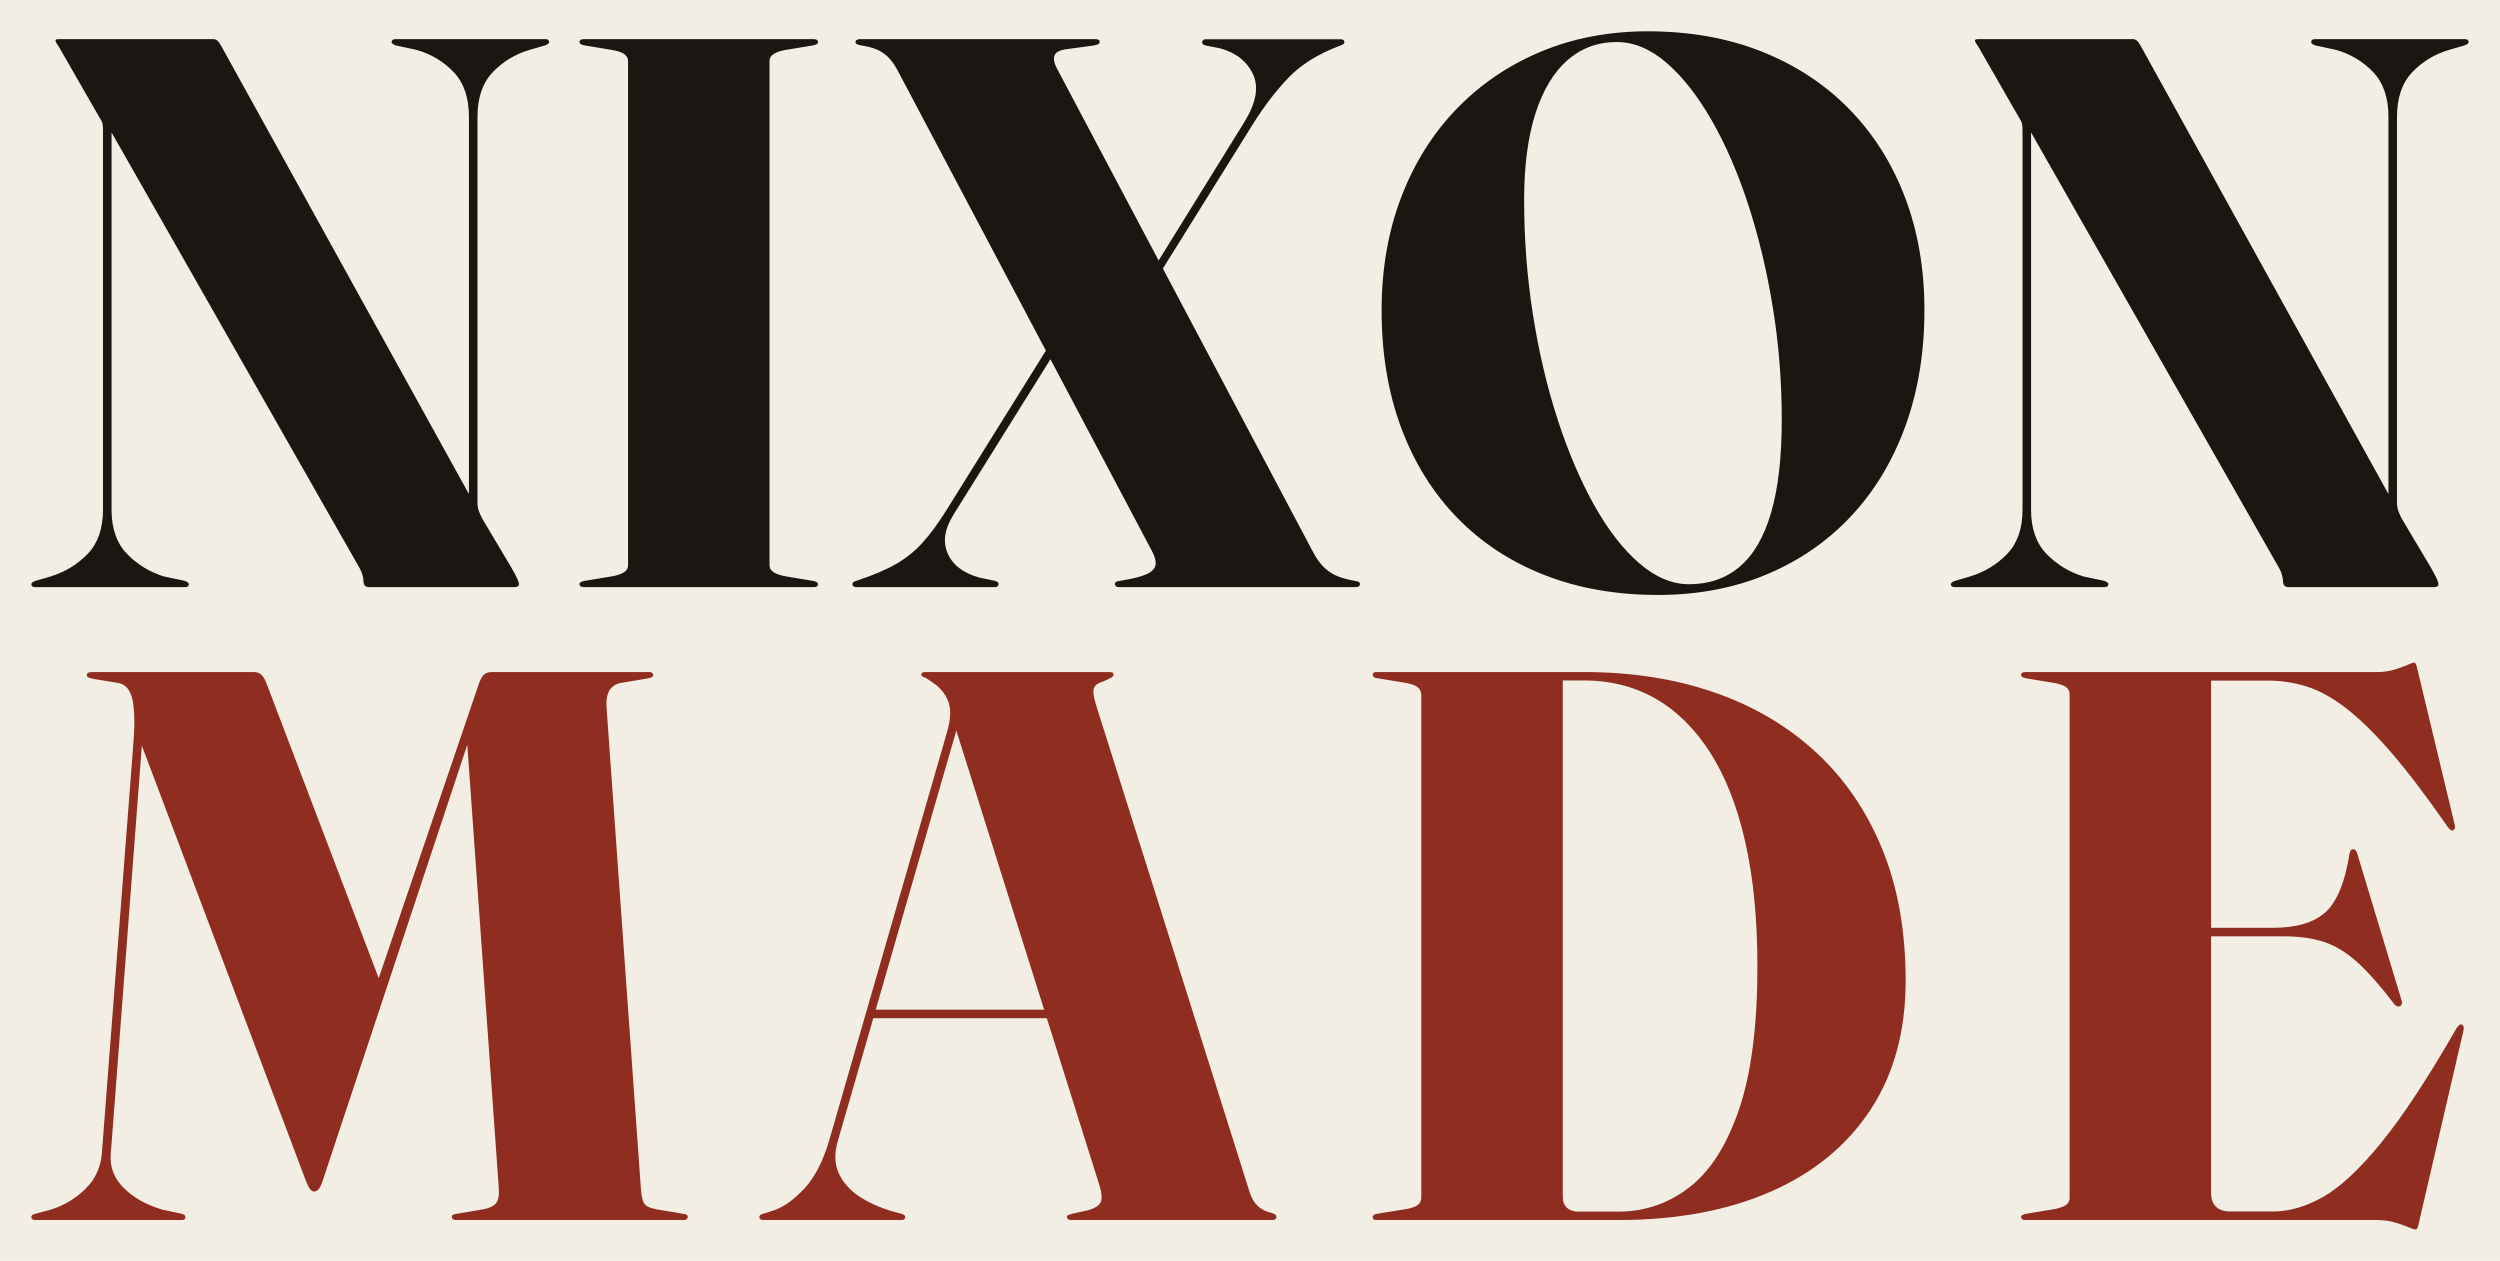
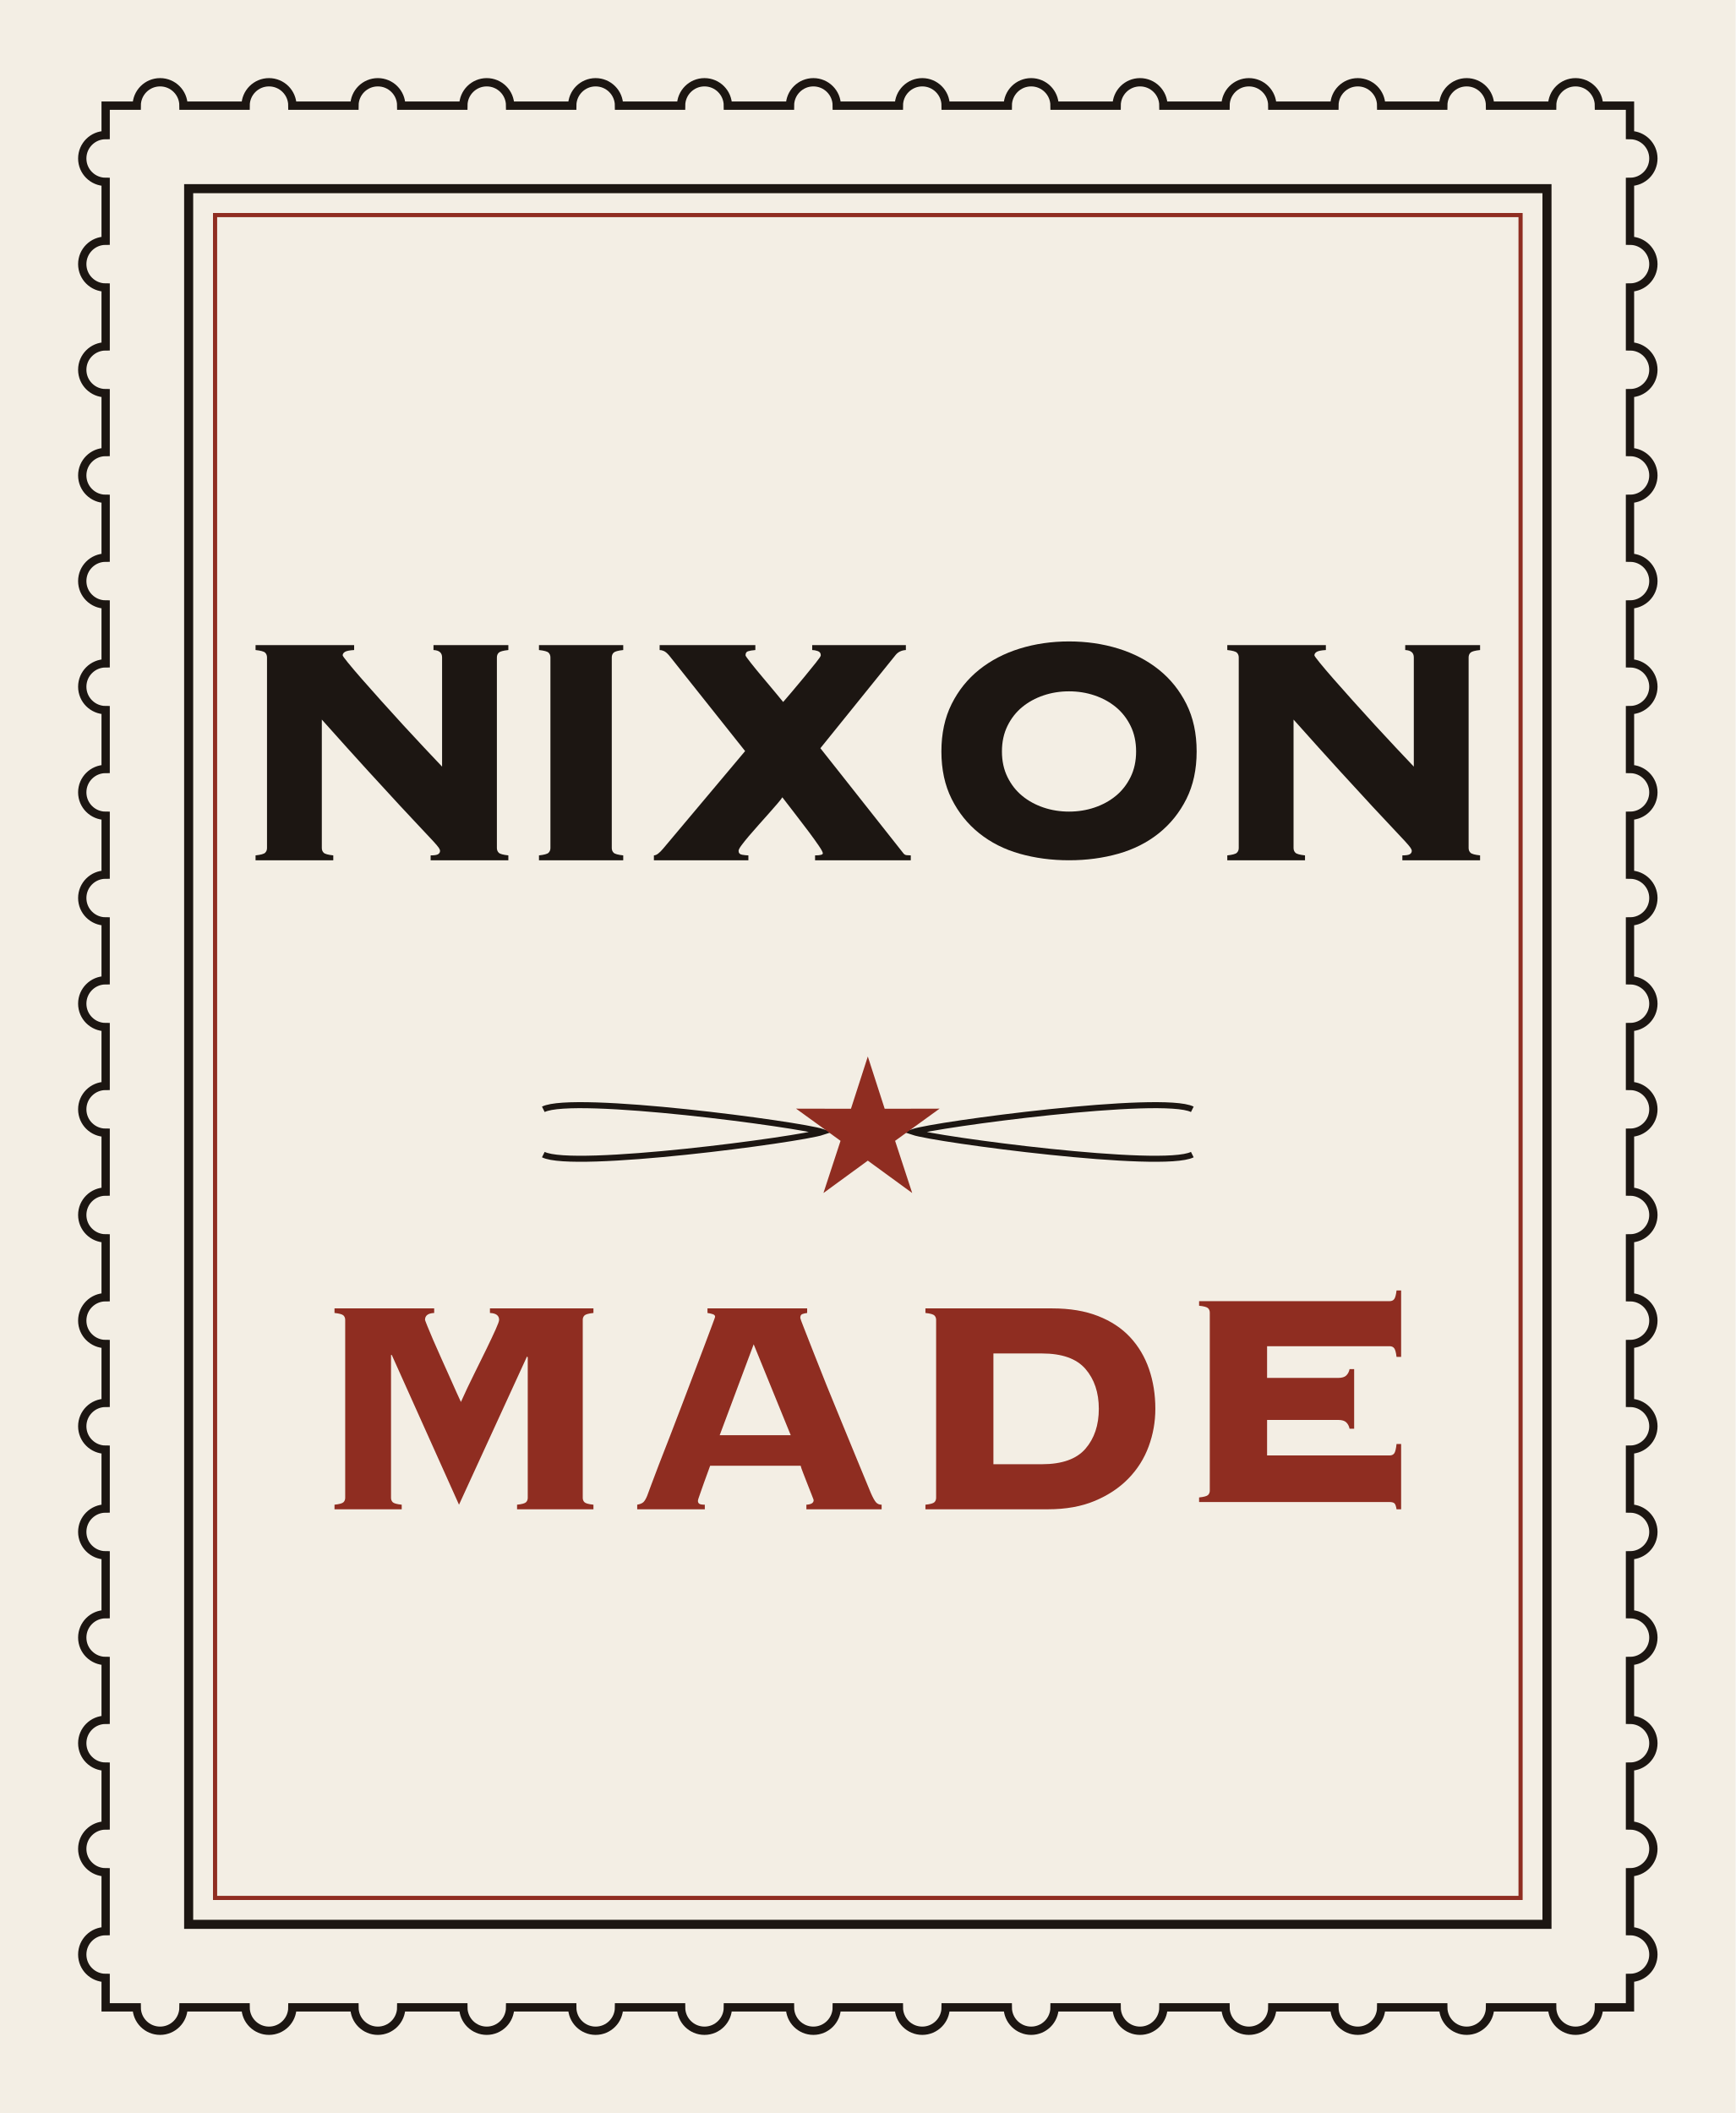
- <svg xmlns="http://www.w3.org/2000/svg" viewBox="0 0 6387.04 3221.12" fill="none" role="img" aria-label="Nixon Made">
+ <svg xmlns="http://www.w3.org/2000/svg" viewBox="0 0 460 560" fill="none" role="img" aria-label="Nixon Made">
  <rect width="100%" height="100%" fill="#f3eee4" />
-   <g transform="translate(59.56 1500.00)" fill="#1c1612">
-     <path d="M423 -7.28Q423 -4.64 420.68 -2.32Q418.36 0.0 413.72 0.0H29.72Q25.08 0.0 22.76 -2.32Q20.44 -4.64 20.44 -7.28Q20.44 -12.38 31.72 -16.2L69.719 -27.24Q125.539 -44.54 164.57 -85.03Q203.6 -125.521 203.6 -198.381V-1165.16Q203.6 -1178.06 202.42 -1184.099Q201.24 -1190.139 192.16 -1204.039L97.6 -1368.68Q93.14 -1377.6 87.63 -1385.25Q82.12 -1392.9 82.12 -1396.36Q82.12 -1398.36 84.03 -1399.18Q85.94 -1400.0 91.4 -1400.0H485.963Q491.503 -1400.0 495.913 -1396.1Q500.323 -1392.2 505.763 -1382.4L1155.961 -206.161L1138.48 -166.44V-1201.619Q1138.48 -1274.659 1099.59 -1315.65Q1060.7 -1356.64 1003.88 -1372.76L952.201 -1383.8Q940.921 -1387.62 940.921 -1392.72Q940.921 -1395.54 943.241 -1397.77Q945.561 -1400.0 950.201 -1400.0H1334.201Q1338.841 -1400.0 1341.161 -1397.77Q1343.481 -1395.54 1343.481 -1392.72Q1343.481 -1387.62 1332.201 -1383.8L1294.202 -1372.76Q1238.561 -1356.64 1199.441 -1315.65Q1160.321 -1274.659 1160.321 -1201.619V-215.801Q1160.321 -203.341 1164.231 -193.291Q1168.141 -183.241 1172.321 -175.241L1246.161 -51.16Q1258.541 -29.58 1262.451 -20.48Q1266.361 -11.38 1266.361 -6.92Q1266.361 -4.28 1263.631 -2.14Q1260.901 0.0 1253.441 0.0H883.478Q869.118 0.0 869.118 -15.28Q869.118 -21.1 866.388 -31.16Q863.658 -41.22 859.478 -48.04L174.08 -1251.84H225.44V-197.561Q225.44 -125.521 264.97 -84.85Q304.501 -44.18 359.321 -27.24L411.72 -16.2Q423 -12.38 423 -7.28Z M1906.402 -56.2Q1906.402 -44.593 1917.412 -37.756Q1928.422 -30.92 1949.162 -27.28L2016.322 -16.2Q2030.522 -13.74 2030.522 -7.641Q2030.522 -4.189 2027.862 -2.095Q2025.202 0.0 2019.602 0.0H1431.8Q1426.2 0.0 1423.54 -2.095Q1420.88 -4.189 1420.88 -7.641Q1420.88 -13.74 1435.08 -16.2L1502.24 -27.28Q1523.8 -30.92 1534.4 -37.756Q1545 -44.593 1545 -56.2V-1343.8Q1545 -1355.407 1534.4 -1362.334Q1523.8 -1369.26 1502.24 -1372.72L1435.08 -1383.8Q1420.88 -1385.963 1420.88 -1392.72Q1420.88 -1395.54 1423.54 -1397.77Q1426.2 -1400.0 1431.8 -1400.0H2019.602Q2025.202 -1400.0 2027.862 -1397.77Q2030.522 -1395.54 2030.522 -1392.72Q2030.522 -1385.963 2016.322 -1383.8L1949.162 -1372.72Q1928.422 -1369.26 1917.412 -1362.334Q1906.402 -1355.407 1906.402 -1343.8Z M3296.482 -86.92Q3309.922 -62.48 3325.361 -48.39Q3340.801 -34.3 3359.381 -27.25Q3377.961 -20.2 3400.321 -16.2Q3408.601 -15.2 3411.741 -13.38Q3414.881 -11.56 3414.881 -7.28Q3414.881 -4.46 3412.241 -2.23Q3409.601 0.0 3404.321 0.0H2799.599Q2794.139 0.0 2791.409 -2.32Q2788.679 -4.64 2788.679 -7.46Q2788.679 -11.92 2792.089 -13.74Q2795.499 -15.56 2804.319 -16.56Q2849.619 -23.74 2870.039 -33.15Q2890.459 -42.56 2892.629 -57.06Q2894.798 -71.56 2883.078 -92.92L2234.08 -1319.26Q2221.18 -1343.8 2206.74 -1356.71Q2192.3 -1369.62 2175.41 -1375.53Q2158.52 -1381.44 2136.72 -1384.62Q2130.08 -1386.44 2128.08 -1388.26Q2126.08 -1390.08 2126.08 -1392.72Q2126.08 -1396.36 2129.63 -1398.18Q2133.18 -1400.0 2136.64 -1400.0H2739.242Q2744.702 -1400.0 2747.342 -1398.27Q2749.982 -1396.54 2749.982 -1392.9Q2749.982 -1389.44 2746.932 -1387.53Q2743.882 -1385.62 2735.782 -1383.98L2663.943 -1374.16Q2639.043 -1370.7 2634.453 -1358.25Q2629.863 -1345.8 2640.583 -1325.26ZM2862.942 -736.2 2843.181 -741.84 3119.421 -1187.979Q3164.821 -1261.579 3141.391 -1310.82Q3117.961 -1360.06 3057.581 -1376.54L3022.281 -1383.44Q3016.001 -1385.08 3013.771 -1386.9Q3011.541 -1388.72 3011.541 -1392.36Q3011.541 -1395.18 3013.861 -1397.41Q3016.181 -1399.64 3020.641 -1399.64H3365.901Q3375.001 -1399.64 3375.001 -1392.54Q3375.001 -1389.08 3372.091 -1386.99Q3369.181 -1384.9 3363.181 -1383.08Q3280.461 -1351.68 3232.611 -1301.86Q3184.761 -1252.039 3141.541 -1183.159ZM2690.8 -729.86 2709.92 -719.66 2377.141 -186.28Q2341.961 -130.74 2361.661 -85.88Q2381.361 -41.02 2444.001 -24.0L2480.56 -16.56Q2486.84 -14.74 2489.25 -12.92Q2491.66 -11.1 2491.66 -7.46Q2491.66 -4.64 2489.25 -2.32Q2486.84 0.0 2482.38 0.0H2127.64Q2123.18 0.0 2120.68 -2.32Q2118.18 -4.64 2118.18 -7.46Q2118.18 -11.1 2120.91 -12.92Q2123.64 -14.74 2129.1 -16.38Q2190.76 -36.78 2229.51 -58.98Q2268.26 -81.18 2298.05 -114.28Q2327.84 -147.38 2360.3 -199.66Z M4150.44 -1420.0Q4311.14 -1420.0 4441.27 -1368.28Q4571.401 -1316.56 4664.421 -1221.75Q4757.441 -1126.94 4807.221 -996.26Q4857.001 -865.58 4857.001 -707.84Q4857.001 -544.84 4808.091 -410.7Q4759.181 -276.56 4668.721 -180.42Q4578.261 -84.28 4453.111 -32.14Q4327.961 20.0 4176.3 20.0Q4015.42 20.0 3885.2 -31.31Q3754.98 -82.62 3662.37 -178.25Q3569.76 -273.88 3519.98 -407.75Q3470.2 -541.62 3470.2 -706.92Q3470.2 -864.36 3519.93 -995.22Q3569.66 -1126.08 3660.94 -1220.9Q3752.22 -1315.72 3876.64 -1367.86Q4001.06 -1420.0 4150.44 -1420.0ZM4492.518 -427.838Q4492.518 -574.678 4469.528 -715.418Q4446.538 -856.158 4406.428 -978.549Q4366.318 -1100.939 4312.589 -1194.189Q4258.859 -1287.44 4197.469 -1340.03Q4136.079 -1392.62 4071.08 -1392.62Q3998.36 -1392.62 3945.201 -1346.37Q3892.042 -1300.12 3863.182 -1209.931Q3834.322 -1119.742 3834.322 -988.562Q3834.322 -838.442 3856.992 -695.152Q3879.662 -551.862 3920.182 -427.511Q3960.702 -303.161 4013.702 -208.681Q4066.702 -114.2 4128.681 -60.79Q4190.661 -7.38 4255.661 -7.38Q4332.3 -7.38 4385.279 -52.4Q4438.259 -97.419 4465.388 -190.569Q4492.518 -283.719 4492.518 -427.838Z M5327 -7.28Q5327 -4.64 5324.68 -2.32Q5322.36 0.0 5317.72 0.0H4933.72Q4929.08 0.0 4926.76 -2.32Q4924.44 -4.64 4924.44 -7.28Q4924.44 -12.38 4935.72 -16.2L4973.719 -27.24Q5029.539 -44.54 5068.57 -85.03Q5107.6 -125.521 5107.6 -198.381V-1165.16Q5107.6 -1178.06 5106.42 -1184.099Q5105.24 -1190.139 5096.16 -1204.039L5001.6 -1368.68Q4997.14 -1377.6 4991.63 -1385.25Q4986.12 -1392.9 4986.12 -1396.36Q4986.12 -1398.36 4988.03 -1399.18Q4989.94 -1400.0 4995.4 -1400.0H5389.963Q5395.503 -1400.0 5399.913 -1396.1Q5404.323 -1392.2 5409.763 -1382.4L6059.961 -206.161L6042.48 -166.44V-1201.619Q6042.48 -1274.659 6003.59 -1315.65Q5964.7 -1356.64 5907.88 -1372.76L5856.201 -1383.8Q5844.921 -1387.62 5844.921 -1392.72Q5844.921 -1395.54 5847.241 -1397.77Q5849.561 -1400.0 5854.201 -1400.0H6238.201Q6242.841 -1400.0 6245.161 -1397.77Q6247.481 -1395.54 6247.481 -1392.72Q6247.481 -1387.62 6236.201 -1383.8L6198.202 -1372.76Q6142.561 -1356.64 6103.441 -1315.65Q6064.321 -1274.659 6064.321 -1201.619V-215.801Q6064.321 -203.341 6068.231 -193.291Q6072.141 -183.241 6076.321 -175.241L6150.161 -51.16Q6162.541 -29.58 6166.451 -20.48Q6170.361 -11.38 6170.361 -6.92Q6170.361 -4.28 6167.631 -2.14Q6164.901 0.0 6157.441 0.0H5787.478Q5773.118 0.0 5773.118 -15.28Q5773.118 -21.1 5770.388 -31.16Q5767.658 -41.22 5763.478 -48.04L5078.08 -1251.84H5129.44V-197.561Q5129.44 -125.521 5168.97 -84.85Q5208.501 -44.18 5263.321 -27.24L5315.72 -16.2Q5327 -12.38 5327 -7.28Z" />
+   <path d="M 28.00 28.00 L 36.23 28.00 A 6.20 6.20 0 0 1 48.63 28.00 L 65.09 28.00 A 6.20 6.20 0 0 1 77.49 28.00 L 93.94 28.00 A 6.20 6.20 0 0 1 106.34 28.00 L 122.80 28.00 A 6.20 6.20 0 0 1 135.20 28.00 L 151.66 28.00 A 6.20 6.20 0 0 1 164.06 28.00 L 180.51 28.00 A 6.20 6.20 0 0 1 192.91 28.00 L 209.37 28.00 A 6.20 6.20 0 0 1 221.77 28.00 L 238.23 28.00 A 6.20 6.20 0 0 1 250.63 28.00 L 267.09 28.00 A 6.20 6.20 0 0 1 279.49 28.00 L 295.94 28.00 A 6.20 6.20 0 0 1 308.34 28.00 L 324.80 28.00 A 6.20 6.20 0 0 1 337.20 28.00 L 353.66 28.00 A 6.20 6.20 0 0 1 366.06 28.00 L 382.51 28.00 A 6.20 6.20 0 0 1 394.91 28.00 L 411.37 28.00 A 6.20 6.20 0 0 1 423.77 28.00 L 432.00 28.00 L 432.00 35.80 A 6.20 6.20 0 0 1 432.00 48.20 L 432.00 63.80 A 6.20 6.20 0 0 1 432.00 76.20 L 432.00 91.80 A 6.20 6.20 0 0 1 432.00 104.20 L 432.00 119.80 A 6.20 6.20 0 0 1 432.00 132.20 L 432.00 147.80 A 6.20 6.20 0 0 1 432.00 160.20 L 432.00 175.80 A 6.20 6.20 0 0 1 432.00 188.20 L 432.00 203.80 A 6.20 6.20 0 0 1 432.00 216.20 L 432.00 231.80 A 6.20 6.20 0 0 1 432.00 244.20 L 432.00 259.80 A 6.20 6.20 0 0 1 432.00 272.20 L 432.00 287.80 A 6.20 6.20 0 0 1 432.00 300.20 L 432.00 315.80 A 6.20 6.20 0 0 1 432.00 328.20 L 432.00 343.80 A 6.20 6.20 0 0 1 432.00 356.20 L 432.00 371.80 A 6.20 6.20 0 0 1 432.00 384.20 L 432.00 399.80 A 6.20 6.20 0 0 1 432.00 412.20 L 432.00 427.80 A 6.20 6.20 0 0 1 432.00 440.20 L 432.00 455.80 A 6.20 6.20 0 0 1 432.00 468.20 L 432.00 483.80 A 6.20 6.20 0 0 1 432.00 496.20 L 432.00 511.80 A 6.20 6.20 0 0 1 432.00 524.20 L 432.00 532.00 L 423.77 532.00 A 6.20 6.20 0 0 1 411.37 532.00 L 394.91 532.00 A 6.20 6.20 0 0 1 382.51 532.00 L 366.06 532.00 A 6.20 6.20 0 0 1 353.66 532.00 L 337.20 532.00 A 6.20 6.20 0 0 1 324.80 532.00 L 308.34 532.00 A 6.20 6.20 0 0 1 295.94 532.00 L 279.49 532.00 A 6.20 6.20 0 0 1 267.09 532.00 L 250.63 532.00 A 6.20 6.20 0 0 1 238.23 532.00 L 221.77 532.00 A 6.20 6.20 0 0 1 209.37 532.00 L 192.91 532.00 A 6.20 6.20 0 0 1 180.51 532.00 L 164.06 532.00 A 6.20 6.20 0 0 1 151.66 532.00 L 135.20 532.00 A 6.20 6.20 0 0 1 122.80 532.00 L 106.34 532.00 A 6.20 6.20 0 0 1 93.94 532.00 L 77.49 532.00 A 6.20 6.20 0 0 1 65.09 532.00 L 48.63 532.00 A 6.20 6.20 0 0 1 36.23 532.00 L 28.00 532.00 L 28.00 524.20 A 6.20 6.20 0 0 1 28.00 511.80 L 28.00 496.20 A 6.20 6.20 0 0 1 28.00 483.80 L 28.00 468.20 A 6.20 6.20 0 0 1 28.00 455.80 L 28.00 440.20 A 6.20 6.20 0 0 1 28.00 427.80 L 28.00 412.20 A 6.20 6.20 0 0 1 28.00 399.80 L 28.00 384.20 A 6.20 6.20 0 0 1 28.00 371.80 L 28.00 356.20 A 6.20 6.20 0 0 1 28.00 343.80 L 28.00 328.20 A 6.20 6.20 0 0 1 28.00 315.80 L 28.00 300.20 A 6.20 6.20 0 0 1 28.00 287.80 L 28.00 272.20 A 6.20 6.20 0 0 1 28.00 259.80 L 28.00 244.20 A 6.20 6.20 0 0 1 28.00 231.80 L 28.00 216.20 A 6.20 6.20 0 0 1 28.00 203.80 L 28.00 188.20 A 6.20 6.20 0 0 1 28.00 175.80 L 28.00 160.20 A 6.20 6.20 0 0 1 28.00 147.80 L 28.00 132.20 A 6.20 6.20 0 0 1 28.00 119.80 L 28.00 104.20 A 6.20 6.20 0 0 1 28.00 91.80 L 28.00 76.20 A 6.20 6.20 0 0 1 28.00 63.80 L 28.00 48.20 A 6.20 6.20 0 0 1 28.00 35.80 L 28.00 28.00 Z" fill="none" stroke="#1c1612" stroke-width="2.2" />
+   <rect x="50.00" y="50.00" width="360.00" height="460.00" fill="none" stroke="#1c1612" stroke-width="2.4" />
+   <rect x="57.00" y="57.00" width="346.00" height="446.00" fill="none" stroke="#8f2d21" stroke-width="1.1" />
+   <g transform="translate(58.95 228.00) scale(0.10841)" fill="#1c1612">
+     <path d="M109 -496Q109 -503 104.5 -507.5Q100 -512 81 -514V-526H322V-514Q305 -513 299.5 -509.5Q294 -506 294 -501Q294 -499 307.0 -483.0Q320 -467 341.0 -443.0Q362 -419 388.5 -389.5Q415 -360 442.0 -330.5Q469 -301 494.0 -274.5Q519 -248 537 -229V-496Q537 -513 516 -514V-526H699V-514Q680 -512 675.5 -507.5Q671 -503 671 -496V-30Q671 -23 675.5 -18.5Q680 -14 699 -12V0H509V-12Q523 -12 527.5 -15.0Q532 -18 532 -23Q532 -26 529.0 -30.5Q526 -35 516.0 -46.0Q506 -57 486.5 -77.5Q467 -98 435.0 -132.5Q403 -167 356.0 -218.5Q309 -270 243 -344V-30Q243 -23 247.5 -18.5Q252 -14 271 -12V0H81V-12Q100 -14 104.5 -18.5Q109 -23 109 -30Z" />
  </g>
-   <g transform="translate(103.46 3116.96)" fill="#8f2d21">
-     <path d="M869.221 -604.423 845.021 -561.823 1117.439 -1362.68Q1124.899 -1385.98 1132.409 -1392.99Q1139.919 -1400.0 1153.479 -1400.0H1555.482Q1560.122 -1400.0 1562.852 -1397.77Q1565.582 -1395.54 1565.582 -1392.72Q1565.582 -1389.26 1562.442 -1387.35Q1559.302 -1385.44 1552.202 -1383.8L1483.702 -1372.36Q1463.222 -1368.9 1453.802 -1353.29Q1444.382 -1337.68 1446.022 -1311.92L1533.922 -79.52Q1535.922 -50.3 1543.112 -41.02Q1550.302 -31.74 1573.962 -27.28L1640.302 -16.2Q1647.402 -15.38 1650.542 -13.56Q1653.682 -11.74 1653.682 -7.28Q1653.682 -4.64 1650.952 -2.32Q1648.222 0.0 1643.582 0.0H1061.779Q1056.319 0.0 1053.589 -2.32Q1050.859 -4.64 1050.859 -7.28Q1050.859 -11.74 1053.999 -13.56Q1057.139 -15.38 1065.06 -16.2L1130.579 -27.28Q1154.599 -31.74 1163.559 -42.66Q1172.519 -53.58 1170.879 -80.8L1088.259 -1244.759L1107.279 -1265L721.3 -101.519Q715.02 -82.219 709.33 -77.489Q703.64 -72.759 699 -72.759Q696.18 -72.759 692.63 -75.169Q689.08 -77.579 685.53 -83.859Q681.98 -90.139 677.52 -101.519L247.5 -1242.24L263.7 -1274.28L179.4 -167.181Q175.94 -118.12 213.42 -81.2Q250.9 -44.28 311.541 -26.52L359.62 -16.2Q365.9 -14.56 367.99 -12.74Q370.08 -10.92 370.08 -7.28Q370.08 -4.64 368.17 -2.32Q366.26 0.0 361.62 0.0H-14.18Q-18.82 0.0 -21.14 -2.32Q-23.46 -4.64 -23.46 -7.28Q-23.46 -11.74 -19.82 -13.47Q-16.18 -15.2 -12.18 -16.2L24.999 -26.16Q76.419 -42.0 114.439 -79.24Q152.46 -116.48 156.74 -170.461L236.48 -1207.259Q243.4 -1286.039 235.58 -1326.47Q227.76 -1366.9 199.1 -1372.0L136.46 -1382.36Q126.74 -1384.36 122.52 -1386.18Q118.3 -1388.0 118.3 -1392.0Q118.3 -1400.0 131.74 -1400.0H545.322Q555.962 -1400.0 563.562 -1393.72Q571.162 -1387.44 577.622 -1370.52Z M2122.607 -537.44H2616.847L2620.487 -515.6H2116.967ZM2209.148 -7.28Q2209.148 -4.64 2206.918 -2.32Q2204.688 0.0 2200.228 0.0H1845.387Q1841.107 0.0 1838.787 -2.32Q1836.467 -4.64 1836.467 -7.28Q1836.467 -11.74 1840.017 -13.56Q1843.567 -15.38 1847.027 -16.2L1874.947 -25.18Q1912.447 -38.38 1952.097 -80.99Q1991.747 -123.601 2015.767 -206.041L2316.487 -1248.379Q2330.507 -1297.279 2318.547 -1326.599Q2306.587 -1355.92 2277.967 -1373.96Q2264.127 -1384.62 2257.207 -1386.94Q2250.286 -1389.26 2250.286 -1392.72Q2250.286 -1397.18 2253.016 -1398.59Q2255.747 -1400.0 2261.207 -1400.0H2730.969Q2736.249 -1400.0 2738.889 -1398.59Q2741.529 -1397.18 2741.529 -1392.72Q2741.529 -1389.26 2735.519 -1385.71Q2729.509 -1382.16 2714.209 -1375.6Q2696.349 -1370.68 2691.579 -1359.44Q2686.809 -1348.2 2696.089 -1318.08L3089.649 -69.48Q3097.009 -47.4 3110.769 -35.08Q3124.529 -22.76 3143.769 -18.66Q3151.509 -16.2 3154.559 -13.97Q3157.609 -11.74 3157.609 -7.28Q3157.609 -4.64 3154.969 -2.32Q3152.329 0.0 3147.049 0.0H2632.806Q2627.706 0.0 2624.976 -2.32Q2622.246 -4.64 2622.246 -7.28Q2622.246 -11.74 2625.566 -12.74Q2628.886 -13.74 2636.446 -16.2L2676.566 -25.12Q2703.586 -32.86 2708.946 -46.27Q2714.306 -59.68 2705.846 -87.16L2335.607 -1263.559L2364.007 -1334.44L2036.787 -201.121Q2023.687 -155.901 2038.717 -121.181Q2053.748 -86.46 2089.028 -62.29Q2124.308 -38.12 2172.828 -23.28L2198.228 -16.2Q2204.508 -14.56 2206.828 -12.74Q2209.148 -10.92 2209.148 -7.28Z M3403.574 -7.28Q3403.574 -14.56 3415.954 -16.2L3489.574 -28.1Q3510.134 -31.74 3518.914 -38.47Q3527.694 -45.2 3527.694 -58.48V-1339.98Q3527.694 -1353.98 3518.594 -1361.12Q3509.494 -1368.26 3490.214 -1371.9L3413.674 -1384.62Q3403.574 -1385.8 3403.574 -1393.54Q3403.574 -1397.18 3406.304 -1398.59Q3409.034 -1400.0 3413.674 -1400.0H3944.156Q4124.696 -1400.0 4274.976 -1348.37Q4425.256 -1296.74 4535.086 -1195.92Q4644.916 -1095.1 4705.016 -948.44Q4765.116 -801.78 4765.116 -611.72Q4765.116 -417.56 4674.696 -280.81Q4584.276 -144.06 4419.326 -72.03Q4254.375 0.0 4030.195 0.0H3413.674Q3408.214 0.0 3405.894 -1.91Q3403.574 -3.82 3403.574 -7.28ZM4030.195 -21.48Q4132.774 -21.48 4213.114 -83.95Q4293.454 -146.42 4339.933 -284.17Q4386.413 -421.92 4386.413 -647.76Q4386.413 -828.62 4355.403 -965.54Q4324.393 -1102.46 4265.834 -1194.09Q4207.274 -1285.72 4126.034 -1332.12Q4044.795 -1378.52 3944.516 -1378.52H3889.097V-58.76Q3889.097 -41.12 3899.877 -31.3Q3910.657 -21.48 3930.217 -21.48Z M5488.843 -746.64H5704.242Q5794.122 -746.64 5838.072 -786.8Q5882.022 -826.961 5899.162 -936.401Q5900.802 -943.501 5902.943 -945.411Q5905.083 -947.321 5907.723 -947.321Q5916.003 -947.681 5919.003 -935.681L6032.163 -561.08Q6034.163 -555.44 6032.753 -551.8Q6031.343 -548.16 6028.523 -546.52Q6025.883 -545.7 6022.743 -545.56Q6019.603 -545.42 6014.323 -550.52Q5961.263 -620.38 5919.492 -658.22Q5877.722 -696.06 5834.052 -710.43Q5790.382 -724.8 5732.442 -724.8H5488.843ZM5059.921 -1392.72Q5059.921 -1395.54 5062.651 -1397.77Q5065.381 -1400.0 5070.841 -1400.0H5969.563Q5993.303 -1400.0 6013.223 -1406.04Q6033.143 -1412.08 6046.743 -1418.12Q6060.343 -1424.16 6064.163 -1424.16Q6066.983 -1424.16 6068.893 -1420.2Q6070.803 -1416.24 6073.803 -1401.96L6167.483 -1011.319Q6169.483 -1003.399 6168.073 -1000.259Q6166.663 -997.119 6163.843 -995.479Q6161.203 -994.659 6158.473 -995.979Q6155.743 -997.299 6151.283 -1002.759Q6069.702 -1120.139 6006.432 -1193.519Q5943.162 -1266.9 5890.551 -1307.43Q5837.941 -1347.96 5789.711 -1363.06Q5741.481 -1378.16 5689.801 -1378.16H5545.444V-69.32Q5545.444 -45.58 5558.264 -33.71Q5571.084 -21.84 5595.084 -21.84H5703.821Q5765.561 -21.84 5831.041 -58.65Q5896.521 -95.46 5979.182 -196.451Q6061.842 -297.441 6173.263 -491.122Q6177.723 -496.582 6180.453 -498.672Q6183.183 -500.762 6186.183 -499.122Q6189.183 -498.302 6190.503 -494.392Q6191.823 -490.482 6189.823 -482.202L6077.583 1.6Q6074.583 15.7 6072.673 19.93Q6070.763 24.16 6067.943 24.16Q6063.043 24.16 6049.173 18.12Q6035.303 12.08 6014.393 6.04Q5993.483 0.0 5966.143 0.0H5070.841Q5065.381 0.0 5062.651 -2.32Q5059.921 -4.64 5059.921 -7.28Q5059.921 -13.74 5074.121 -16.2L5141.281 -27.28Q5162.841 -30.92 5173.441 -37.56Q5184.041 -44.2 5184.041 -56.2V-1343.8Q5184.041 -1355.8 5173.441 -1362.53Q5162.841 -1369.26 5141.281 -1372.72L5074.121 -1383.8Q5059.921 -1386.26 5059.921 -1392.72Z" />
+   <g transform="translate(132.87 228.00) scale(0.10841)" fill="#1c1612">
+     <path d="M92 -12Q111 -14 115.5 -18.5Q120 -23 120 -30V-496Q120 -503 115.5 -507.5Q111 -512 92 -514V-526H298V-514Q279 -512 274.5 -507.5Q270 -503 270 -496V-30Q270 -23 274.5 -18.5Q279 -14 298 -12V0H92Z" />
+   </g>
+   <g transform="translate(168.21 228.00) scale(0.10841)" fill="#1c1612">
+     <path d="M47 -12Q56 -12 70 -29L270 -267L84 -501Q77 -509 71.5 -511.5Q66 -514 61 -514V-526H295V-514Q283 -513 277.0 -511.0Q271 -509 271 -501Q271 -499 284.0 -482.5Q297 -466 313.5 -446.5Q330 -427 344.5 -409.5Q359 -392 363 -387Q369 -394 384.0 -411.5Q399 -429 414.5 -448.0Q430 -467 442.5 -482.5Q455 -498 455 -501Q455 -509 447.5 -511.5Q440 -514 434 -514V-526H663V-514Q647 -513 638 -502L454 -274L657 -17Q660 -13 665.0 -12.5Q670 -12 675 -12V0H441V-12Q460 -12 460 -17Q460 -21 450.5 -35.0Q441 -49 426.5 -68.5Q412 -88 394.5 -110.5Q377 -133 361 -154Q358 -149 348.5 -138.0Q339 -127 327.5 -114.0Q316 -101 303.0 -86.5Q290 -72 279.0 -59.0Q268 -46 261.0 -36.5Q254 -27 254 -23Q254 -15 263.0 -13.5Q272 -12 278 -12V0H47Z" />
+   </g>
+   <g transform="translate(244.19 227.67) scale(0.10841)" fill="#1c1612">
+     <path d="M361 -532Q425 -532 481.5 -514.5Q538 -497 580.5 -463.0Q623 -429 648.0 -379.0Q673 -329 673 -263Q673 -197 648.0 -147.0Q623 -97 580.5 -63.0Q538 -29 481.5 -13.0Q425 3 361 3Q297 3 240.5 -13.0Q184 -29 141.5 -63.0Q99 -97 74.0 -147.0Q49 -197 49 -263Q49 -329 74.0 -379.0Q99 -429 141.5 -463.0Q184 -497 240.5 -514.5Q297 -532 361 -532ZM361 -410Q328 -410 298.5 -400.0Q269 -390 246.5 -371.5Q224 -353 210.5 -325.5Q197 -298 197 -263Q197 -228 210.5 -200.5Q224 -173 246.5 -154.5Q269 -136 298.5 -126.0Q328 -116 361 -116Q394 -116 423.5 -126.0Q453 -136 475.5 -154.5Q498 -173 511.5 -200.5Q525 -228 525 -263Q525 -298 511.5 -325.5Q498 -353 475.5 -371.5Q453 -390 423.5 -400.0Q394 -410 361 -410Z" />
+   </g>
+   <g transform="translate(316.49 228.00) scale(0.10841)" fill="#1c1612">
+     <path d="M109 -496Q109 -503 104.5 -507.5Q100 -512 81 -514V-526H322V-514Q305 -513 299.5 -509.5Q294 -506 294 -501Q294 -499 307.0 -483.0Q320 -467 341.0 -443.0Q362 -419 388.5 -389.5Q415 -360 442.0 -330.5Q469 -301 494.0 -274.5Q519 -248 537 -229V-496Q537 -513 516 -514V-526H699V-514Q680 -512 675.5 -507.5Q671 -503 671 -496V-30Q671 -23 675.5 -18.5Q680 -14 699 -12V0H509V-12Q523 -12 527.5 -15.0Q532 -18 532 -23Q532 -26 529.0 -30.5Q526 -35 516.0 -46.0Q506 -57 486.5 -77.5Q467 -98 435.0 -132.5Q403 -167 356.0 -218.5Q309 -270 243 -344V-30Q243 -23 247.5 -18.5Q252 -14 271 -12V0H81V-12Q100 -14 104.5 -18.5Q109 -23 109 -30Z" />
+   </g>
+   <path d="M 144.00 294.00 C 152.00 290.00, 212.00 298.00, 218.00 300.00 C 212.00 302.00, 152.00 310.00, 144.00 306.00" fill="none" stroke="#1c1612" stroke-width="1.6" />
+   <path d="M 316.00 294.00 C 308.00 290.00, 248.00 298.00, 242.00 300.00 C 248.00 302.00, 308.00 310.00, 316.00 306.00" fill="none" stroke="#1c1612" stroke-width="1.6" />
+   <path d="M 230.00 280.00 L 234.47 293.85 L 249.02 293.82 L 237.23 302.35 L 241.76 316.18 L 230.00 307.60 L 218.24 316.18 L 222.77 302.35 L 210.98 293.82 L 225.53 293.85 Z" fill="#8f2d21" />
+   <g transform="translate(80.86 400.00) scale(0.10122)" fill="#8f2d21">
+     <path d="M555 -12Q574 -14 578.5 -18.5Q583 -23 583 -30V-398L581 -400L403 -12L227 -404H225V-30Q225 -23 229.5 -18.5Q234 -14 253 -12V0H77V-12Q96 -14 100.5 -18.5Q105 -23 105 -30V-496Q105 -503 100.5 -507.5Q96 -512 77 -514V-526H338V-514Q314 -513 314 -496Q314 -495 320.0 -480.0Q326 -465 335.5 -443.0Q345 -421 356.5 -395.5Q368 -370 378.5 -346.5Q389 -323 397.0 -305.0Q405 -287 408 -281Q425 -319 443.0 -355.0Q461 -391 475.5 -421.0Q490 -451 499.0 -471.0Q508 -491 508 -496Q508 -513 484 -514V-526H755V-514Q736 -512 731.5 -507.5Q727 -503 727 -496V-30Q727 -23 731.5 -18.5Q736 -14 755 -12V0H555Z" />
+   </g>
+   <g transform="translate(164.73 400.00) scale(0.10122)" fill="#8f2d21">
+     <path d="M200 -22Q200 -17 203.5 -14.5Q207 -12 218 -12V0H41V-12Q52 -14 57.0 -18.5Q62 -23 67 -35Q69 -40 77.0 -62.0Q85 -84 98.0 -117.5Q111 -151 127.0 -192.0Q143 -233 159.0 -275.5Q175 -318 190.5 -358.5Q206 -399 218.0 -431.0Q230 -463 237.5 -483.0Q245 -503 245 -504Q245 -509 238.5 -511.0Q232 -513 225 -514V-526H486V-514Q478 -513 473.0 -511.0Q468 -509 468 -501Q468 -499 477.5 -475.0Q487 -451 502.0 -412.5Q517 -374 536.5 -325.5Q556 -277 577.0 -226.5Q598 -176 617.5 -128.0Q637 -80 653 -42Q661 -24 666.5 -18.0Q672 -12 681 -12V0H484V-12Q503 -13 503 -24Q503 -25 498.0 -37.5Q493 -50 487.0 -65.5Q481 -81 475.5 -95.0Q470 -109 469 -114H232Q222 -87 216.0 -70.0Q210 -53 206.5 -43.0Q203 -33 201.5 -28.5Q200 -24 200 -22ZM443 -194 346 -432 257 -194Z" />
+   </g>
+   <g transform="translate(237.07 400.00) scale(0.10122)" fill="#8f2d21">
+     <path d="M386 -118Q465 -118 500.0 -158.5Q535 -199 535 -263Q535 -327 500.0 -367.5Q465 -408 386 -408H259V-118ZM109 -496Q109 -503 104.5 -507.5Q100 -512 81 -514V-526H413Q482 -526 533.0 -506.0Q584 -486 617.0 -450.5Q650 -415 666.5 -367.0Q683 -319 683 -263Q683 -212 665.5 -164.5Q648 -117 612.5 -80.5Q577 -44 524.5 -22.0Q472 0 402 0H81V-12Q100 -14 104.5 -18.5Q109 -23 109 -30Z" />
+   </g>
+   <g transform="translate(309.60 398.08) scale(0.10122)" fill="#8f2d21">
+     <path d="M475 -192Q473 -202 466.5 -208.5Q460 -215 445 -215H259V-122H580Q588 -122 592.0 -127.5Q596 -133 598 -152H610V19H598Q596 6 592.0 3.0Q588 0 580 0H81V-12Q100 -14 104.5 -18.5Q109 -23 109 -30V-496Q109 -503 104.5 -507.5Q100 -512 81 -514V-526H580Q588 -526 592.0 -531.5Q596 -537 598 -554H610V-380H598Q596 -397 592.0 -402.5Q588 -408 580 -408H259V-325H445Q460 -325 466.5 -331.5Q473 -338 475 -348H487V-192Z" />
  </g>
</svg>
